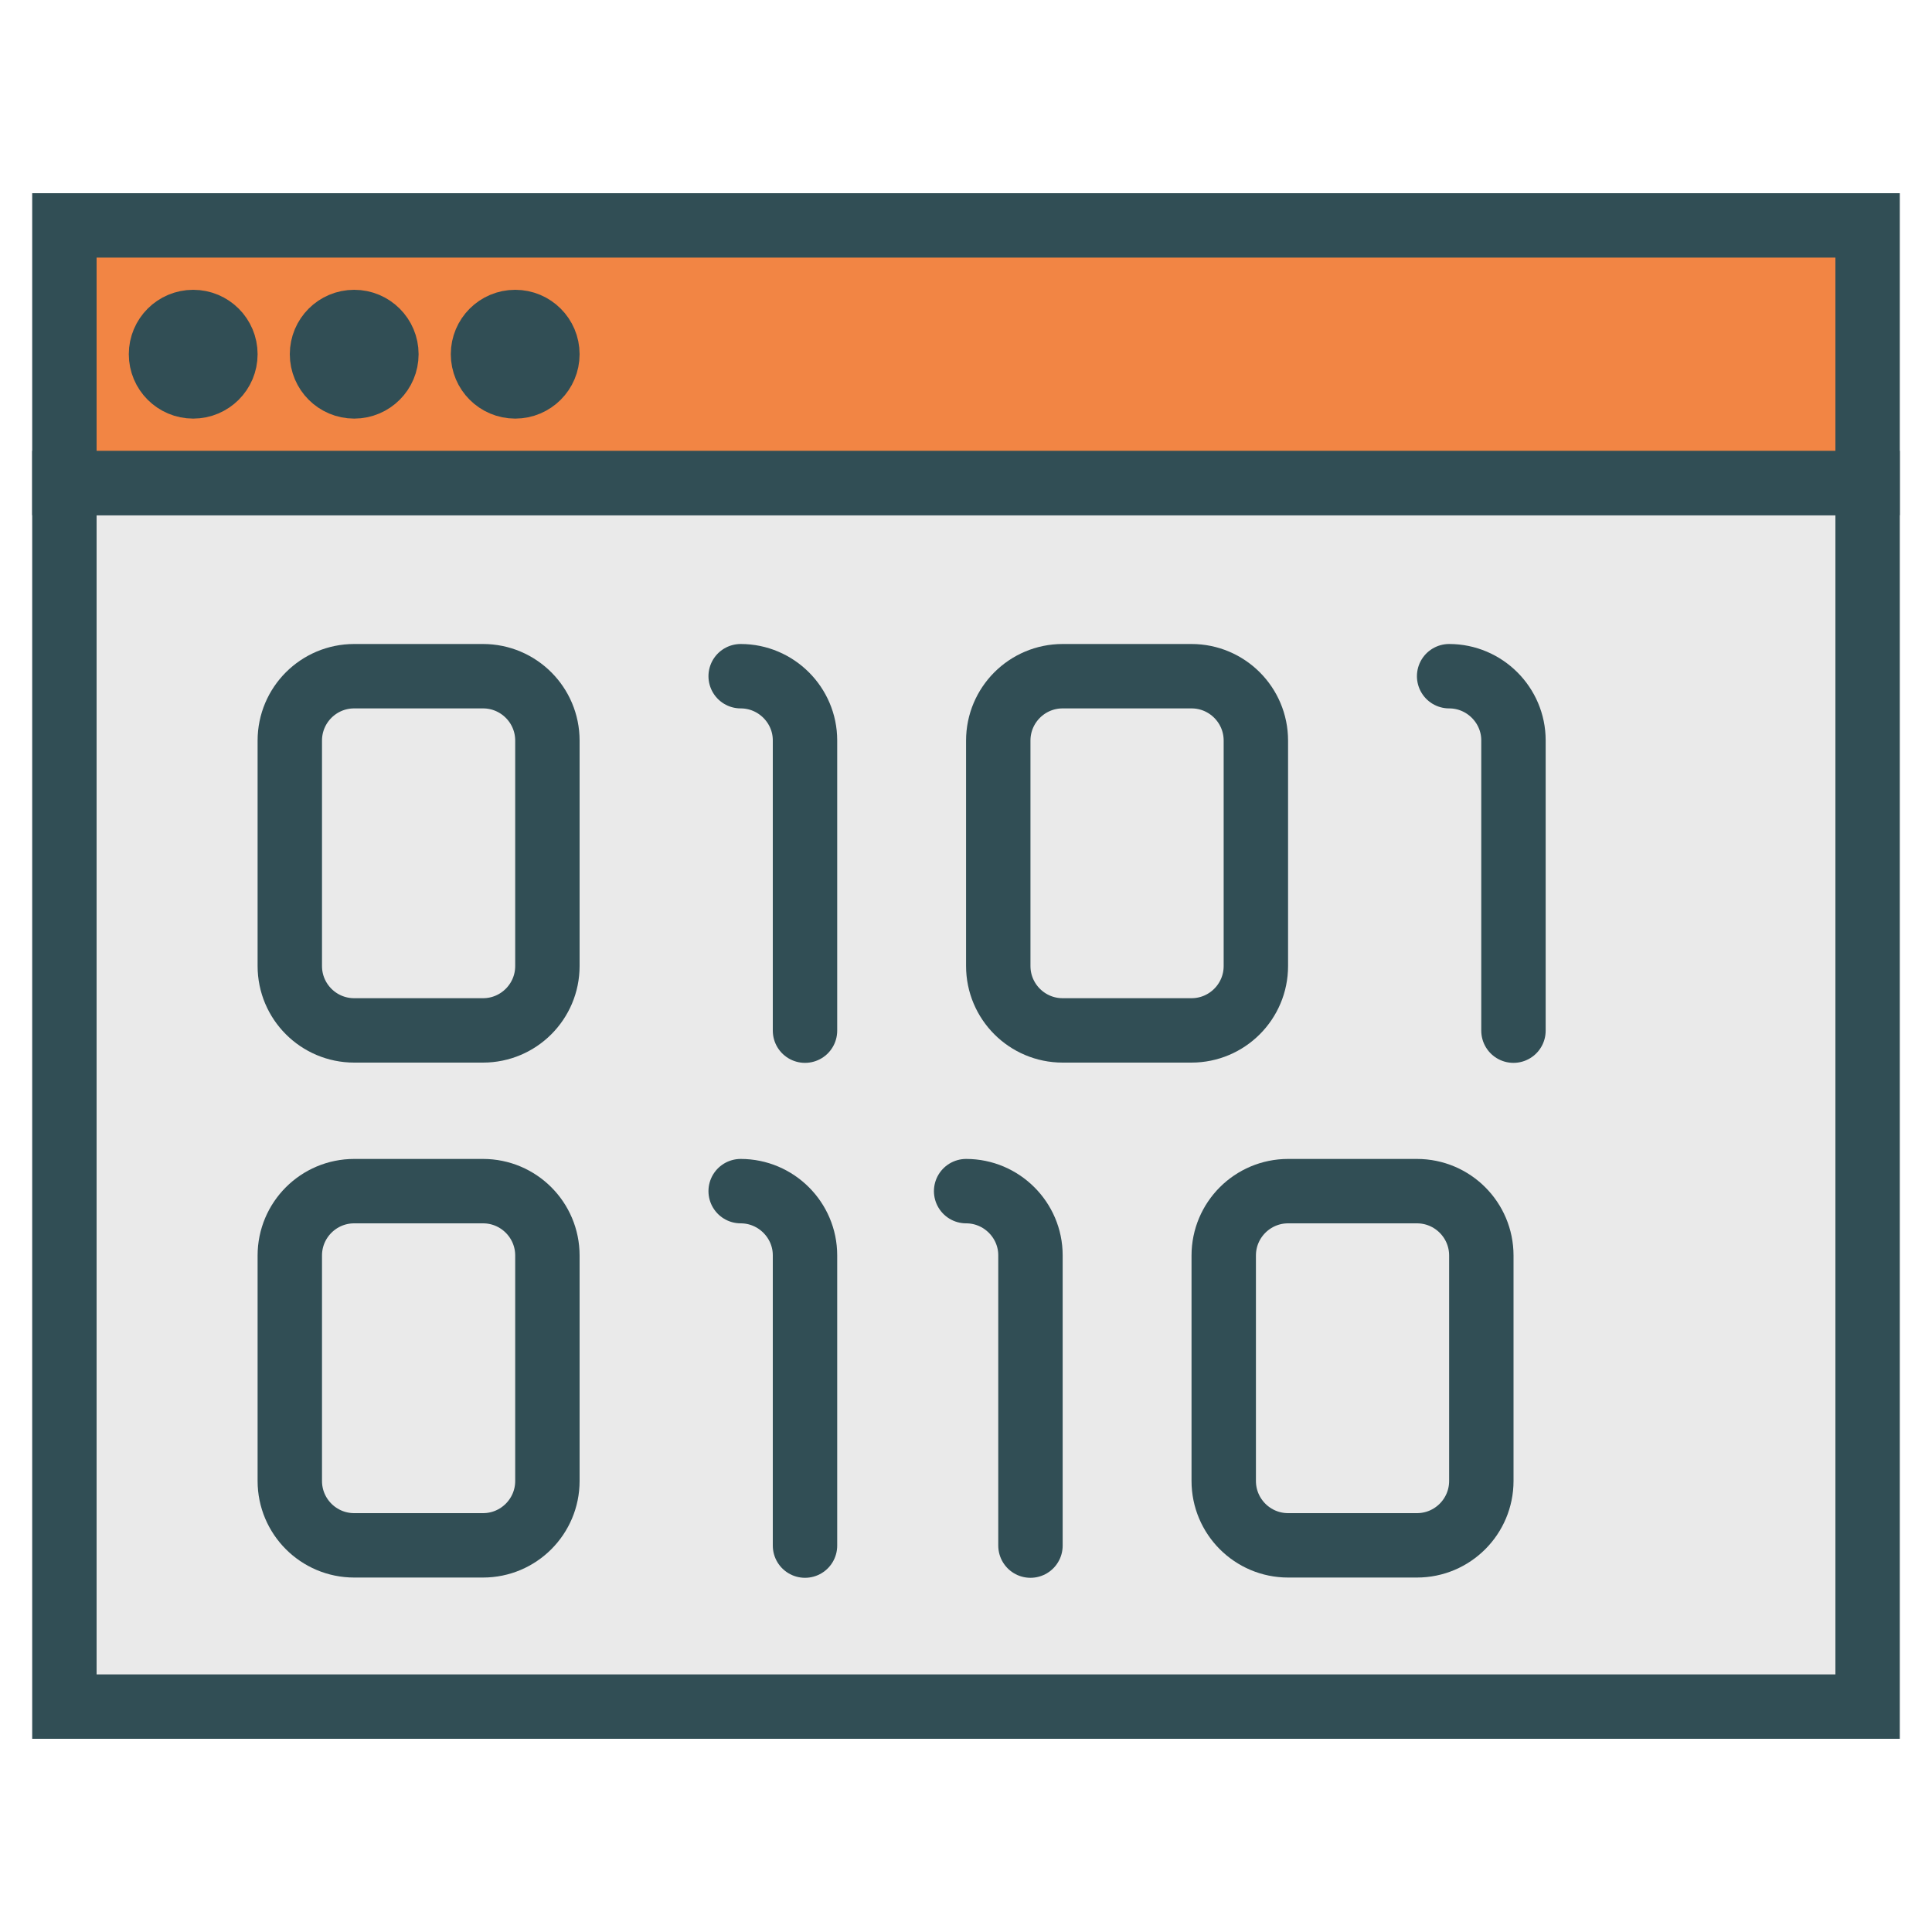
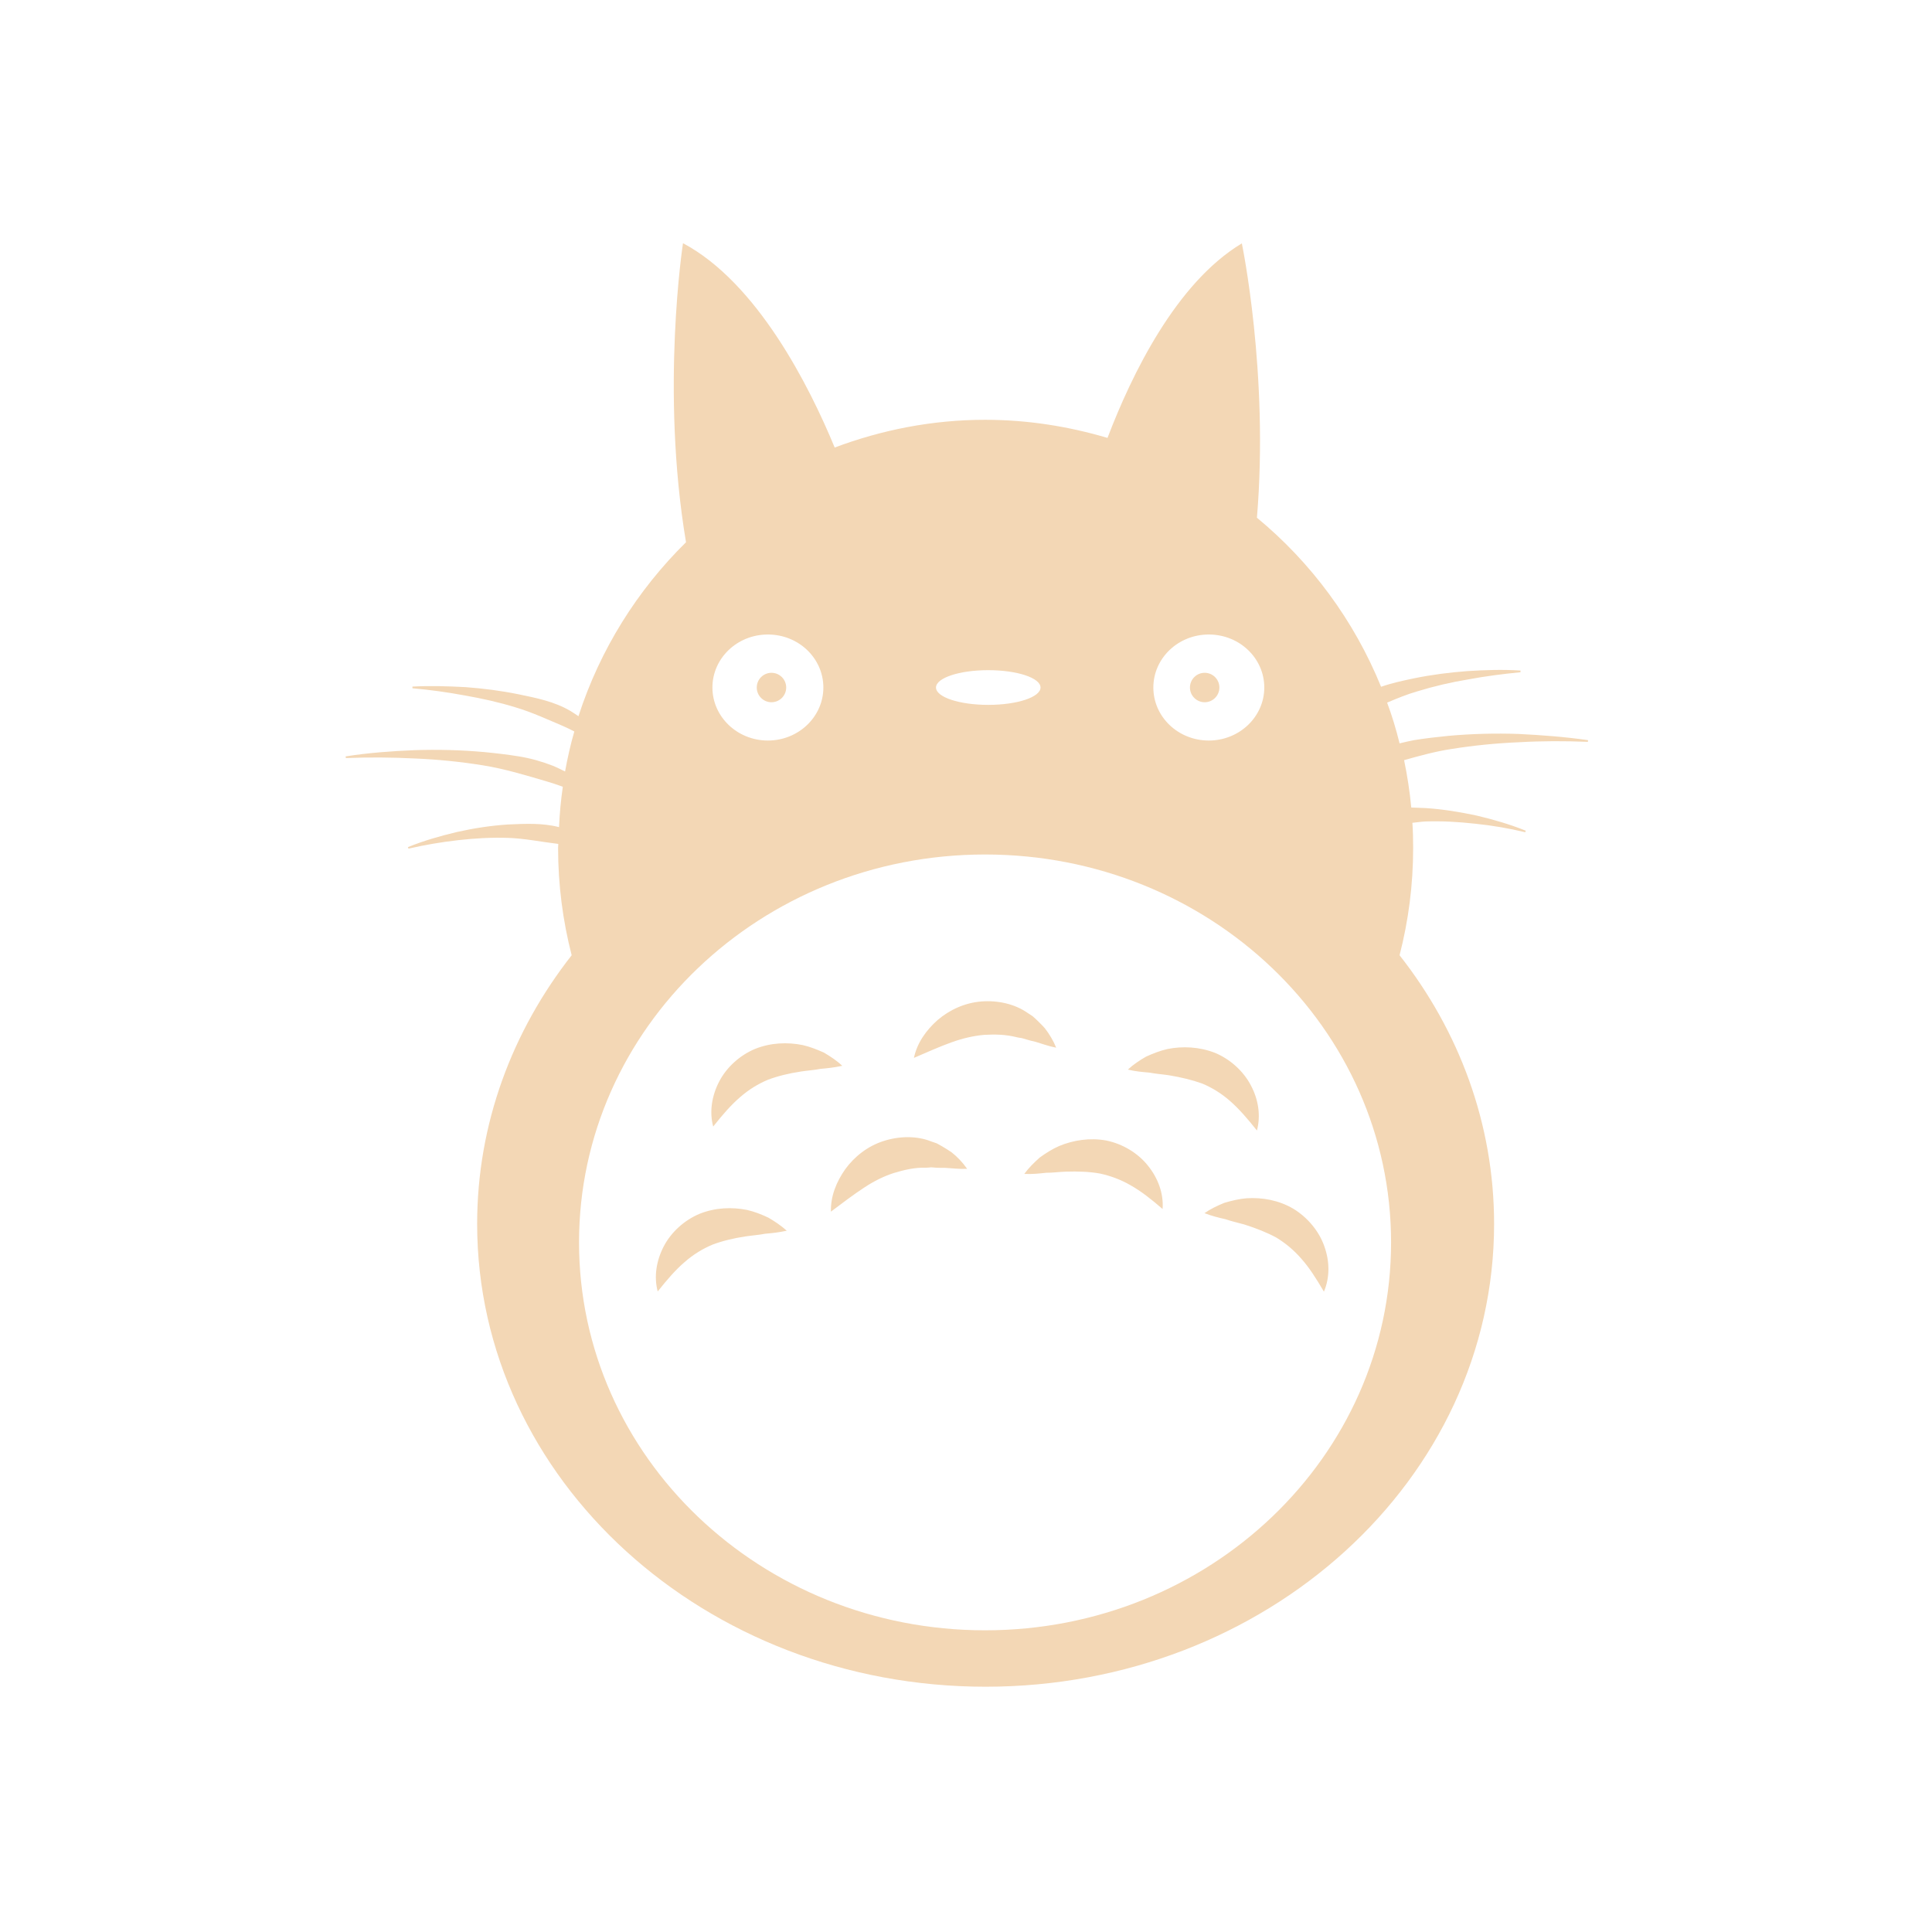
- <svg xmlns="http://www.w3.org/2000/svg" width="60px" height="60px" viewBox="0 0 60 60" version="1.1">
-   <defs />
-   <g id="colored" stroke="none" stroke-width="1" fill="none" fill-rule="evenodd">
-     <g id="Tech_sliced" transform="translate(-840, 0)" />
-     <g id="Tech" transform="translate(-838, 7)" stroke-linecap="round" stroke="#314E55" stroke-width="2">
-       <g id="Browsercode" transform="translate(840, 0)">
-         <rect id="Rectangle-435" fill="#EAEAEA" x="0" y="8" width="56" height="38" />
-         <rect id="Rectangle-436" fill="#F28544" x="0" y="0" width="56" height="8" />
-         <circle id="Oval-475" cx="4" cy="4" r="1" />
-         <circle id="Oval-476" cx="9" cy="4" r="1" />
-         <circle id="Oval-477" cx="14" cy="4" r="1" />
-         <rect id="Rectangle-459" x="7" y="14" width="8" height="11" rx="2" />
-         <rect id="Rectangle-459" x="29.002" y="14" width="8" height="11" rx="2" />
-         <rect id="Rectangle-459" x="36.004" y="29.992" width="8" height="11" rx="2" />
-         <rect id="Rectangle-459" x="7" y="29.992" width="8" height="11" rx="2" />
-         <path d="M21.002,14 C22.105,14 23,14.9 23,15.992 L23,25.008" id="Rectangle-459" />
-         <path d="M28.004,29.992 C29.107,29.992 30.002,30.892 30.002,31.984 L30.002,41" id="Rectangle-459" />
-         <path d="M21.002,29.992 C22.105,29.992 23,30.892 23,31.984 L23,41" id="Rectangle-459" />
-         <path d="M43.004,14 C44.107,14 45.002,14.9 45.002,15.992 L45.002,25.008" id="Rectangle-459" />
-       </g>
-     </g>
-   </g>
+ <svg xmlns="http://www.w3.org/2000/svg" t="1546158004695" class="icon" style="" viewBox="0 0 1024 1024" version="1.1" p-id="2087" data-spm-anchor-id="a313x.7781069.0.i9" width="32" height="32">
+   <defs>
+     <style type="text/css" />
+   </defs>
+   <path d="M408.9 364.4m-7.8 0a7.8 7.8 0 1 0 15.6 0 7.8 7.8 0 1 0-15.6 0Z" fill="#f3d7b5" p-id="2088" />
+   <path d="M638.5 364.4m-7.8 0a7.8 7.8 0 1 0 15.6 0 7.8 7.8 0 1 0-15.6 0Z" fill="#f3d7b5" p-id="2089" />
+   <path d="M804.7 389c-12.2-0.4-24.5-0.1-36.8 1-6.1 0.6-12.3 1.3-18.5 2.3-2.6 0.5-5.1 1.1-7.6 1.7-1.8-7.4-4-14.6-6.6-21.6 5.2-2.2 10.5-4.4 16.1-6 8.8-2.7 17.8-4.8 26.9-6.3 9.1-1.7 18.4-2.9 27.7-3.8v-0.9c-9.4-0.6-18.8-0.3-28.2 0.3-9.4 0.7-18.8 1.9-28.1 3.8-5.8 1.2-11.8 2.5-17.6 4.5-14.3-35.1-37-65.8-65.8-89.6 6.4-76.5-8-145.4-8-145.4-34.8 20.9-58.4 69.5-71.2 103.1-20.6-6.1-42.3-9.6-64.9-9.6-28.1 0-54.9 5.4-79.7 14.7-13.5-32.7-41.1-87.4-80.4-108.3 0 0-12 77.6 1.6 158.5-25.8 25.4-45.6 56.9-57 92.2-1.4-1-2.9-1.9-4.3-2.8-8.5-5-18.2-6.9-27.4-8.8-9.3-1.9-18.7-3.1-28.1-3.8-9.4-0.5-18.8-0.8-28.2-0.3v0.9c9.3 0.8 18.5 2.1 27.7 3.8 9.1 1.6 18.2 3.6 26.9 6.3 8.8 2.6 17.1 6.5 25.2 9.9 2.1 0.9 4 1.9 6 2.9-2 6.9-3.6 14-4.9 21.2-2.1-1-4.2-2.1-6.4-3-5.9-2.3-11.9-4-18.1-5-6.2-1-12.3-1.7-18.5-2.3-12.3-1.1-24.6-1.4-36.8-1-12.2 0.5-24.4 1.4-36.5 3.3l0.1 0.9c12.1-0.5 24.3-0.4 36.4 0.2 12.1 0.5 24.1 1.7 36 3.6 11.9 1.9 23.3 5.4 34.5 8.7 2.7 0.8 5.4 1.7 8.1 2.7-1 7-1.7 14.2-2 21.4-8.9-2.3-18.1-1.8-27.1-1.4-9.2 0.6-18.2 2-27.1 4-8.8 2.1-17.6 4.6-25.9 8l0.3 0.8c8.7-2 17.5-3.5 26.4-4.5 8.8-1 17.7-1.5 26.5-1.2 8.8 0.3 17.3 2.1 25.8 3.1 0.2 0 0.5 0.1 0.7 0.1 0 0.7-0.1 1.4-0.1 2.1 0 19.6 2.5 38.7 7.2 56.9-31.5 40.2-50.1 89.3-50.1 142.4 0 135.5 120.7 245.3 269.5 245.3s269.5-109.8 269.5-245.3c0-53.1-18.6-102.3-50.1-142.4 4.7-18.2 7.2-37.2 7.2-56.9 0-4.5-0.1-8.9-0.4-13.3 2.3-0.2 4.6-0.6 6.9-0.7 8.8-0.3 17.6 0.2 26.5 1.2 8.8 0.9 17.7 2.4 26.4 4.5l0.3-0.8c-8.4-3.4-17.1-5.9-25.9-8-8.9-1.9-17.9-3.4-27.1-4-2.5-0.1-5.1-0.2-7.7-0.3-0.8-8.5-2.1-16.9-3.8-25.1 8.2-2.3 16.4-4.6 25-5.9 11.8-1.9 23.9-3.1 36-3.6 12.1-0.7 24.2-0.7 36.4-0.2l0.1-0.9c-12.6-1.8-24.8-2.7-37-3.3z m-164-52.7c16.3 0 29.4 12.6 29.4 28.1s-13.2 28.1-29.4 28.1c-16.3 0-29.4-12.6-29.4-28.1s13.1-28.1 29.4-28.1z m-116.9 18.9c15.3 0 27.7 4.1 27.7 9.2s-12.4 9.2-27.7 9.2c-15.3 0-27.7-4.1-27.7-9.2s12.4-9.2 27.7-9.2zM407 336.3c16.3 0 29.4 12.6 29.4 28.1s-13.2 28.1-29.4 28.1-29.4-12.6-29.4-28.1 13.1-28.1 29.4-28.1z m115.1 527.8c-118.9 0-215.2-92-215.2-205.6 0-113.5 96.3-205.6 215.2-205.6s215.2 92 215.2 205.6S641 864.1 522.1 864.1z" fill="#f3d7b5" p-id="2090" data-spm-anchor-id="a313x.7781069.0.i6" class="" />
+   <path d="M436.7 557.9c-3.6-1.6-7.3-3.1-11.3-4-8-1.6-16.8-1.3-25.1 2-8.2 3.4-15.2 9.8-19.1 17.3-3.9 7.5-5.3 16-3.2 23.9 5-6.3 9.5-11.5 14.3-15.6 4.7-4.1 9.5-7 14.7-9.2 5.3-2 11.1-3.4 17.7-4.4 3.3-0.5 6.7-0.7 10.3-1.4 3.6-0.3 7.3-0.7 11.4-1.6-2.9-2.8-6.2-4.9-9.7-7zM666.2 599.2c2.1-7.9 0.8-16.4-3.2-23.9-3.9-7.5-10.9-13.9-19.1-17.3-8.3-3.2-17.1-3.6-25.1-2-4 0.9-7.7 2.4-11.3 4-3.5 2-6.8 4.2-9.7 6.9 4.1 1 7.8 1.3 11.4 1.6 3.6 0.7 7 0.9 10.3 1.4 6.6 1.1 12.4 2.5 17.7 4.4 5.2 2.2 10 5.1 14.7 9.2 4.8 4.2 9.3 9.4 14.3 15.7zM548.9 552.2c3.4 1 6.8 2.3 10.9 3.1-1.5-3.7-3.6-7.2-6-10.3-1.3-1.5-2.8-2.9-4.2-4.3-0.7-0.7-1.5-1.4-2.3-2.1-0.9-0.6-1.7-1.1-2.6-1.7-6.8-4.8-15.9-6.8-24.6-6.1-8.8 0.7-16.9 4.5-23.1 9.8-6.1 5.4-10.9 12.1-12.6 20.1 7.4-3.2 13.7-6 19.8-8.2 6.1-2.2 11.8-3.5 17.4-4 5.6-0.3 11.3-0.3 17.5 1.3 0.8 0.2 1.6 0.3 2.4 0.4l2.4 0.7c1.6 0.5 3.3 0.9 5 1.3zM396 641.3c-8-1.6-16.8-1.3-25.1 2-8.2 3.4-15.2 9.8-19.1 17.3-3.9 7.5-5.3 16-3.2 23.9 5-6.3 9.5-11.5 14.3-15.6 4.7-4.1 9.5-7 14.7-9.2 5.3-2 11.1-3.4 17.7-4.4 3.3-0.5 6.7-0.7 10.3-1.4 3.6-0.3 7.3-0.7 11.4-1.6-3-2.7-6.3-4.9-9.7-6.9-3.6-1.7-7.4-3.2-11.3-4.1zM660.8 635.1c-4 0.3-8 1.3-11.8 2.4-3.7 1.5-7.3 3.2-10.6 5.5 3.9 1.5 7.5 2.4 11.1 3.2 3.5 1.2 6.8 1.9 10 2.8 6.3 2 11.9 4.2 16.9 6.9 4.8 2.9 9.2 6.5 13.3 11.2 4.2 4.7 7.9 10.5 12 17.5 3.2-7.5 3.1-16.1 0.2-24.1-2.8-8-8.9-15.3-16.5-19.9-7.7-4.5-16.4-6-24.6-5.5zM586.4 604.5c-8.8-1.6-17.5-0.2-25 2.9-3.7 1.6-7.1 3.8-10.3 6.1-3 2.7-5.8 5.4-8.2 8.7 4.2 0.2 7.9-0.2 11.5-0.6 3.7 0 7.1-0.5 10.4-0.6 6.6-0.2 12.6 0 18.2 1 5.5 1.2 10.8 3.1 16.2 6.2 5.5 3.1 10.9 7.3 17 12.6 0.6-8.2-2.4-16.3-7.7-22.9-5.3-6.7-13.4-11.6-22.1-13.4zM504.3 610.7c-1.6-1.1-3.4-2.2-5.1-3.2l-2.7-1.5c-1-0.3-1.9-0.7-2.9-1-7.7-3.1-17.1-2.9-25.4-0.2-8.4 2.7-15.4 8.3-20.2 14.9-4.7 6.7-7.8 14.3-7.6 22.5 6.4-4.8 11.9-9 17.4-12.6 5.4-3.6 10.7-6.2 16-7.9 5.4-1.6 10.9-3 17.3-2.8 0.8 0 1.6-0.1 2.4-0.2l2.5 0.2c1.7 0.1 3.4 0.1 5.2 0.1 3.5 0.2 7.2 0.7 11.4 0.5-2.4-3.4-5.1-6.3-8.3-8.8z" fill="#f3d7b5" p-id="2091" data-spm-anchor-id="a313x.7781069.0.i7" class="" />
</svg>
